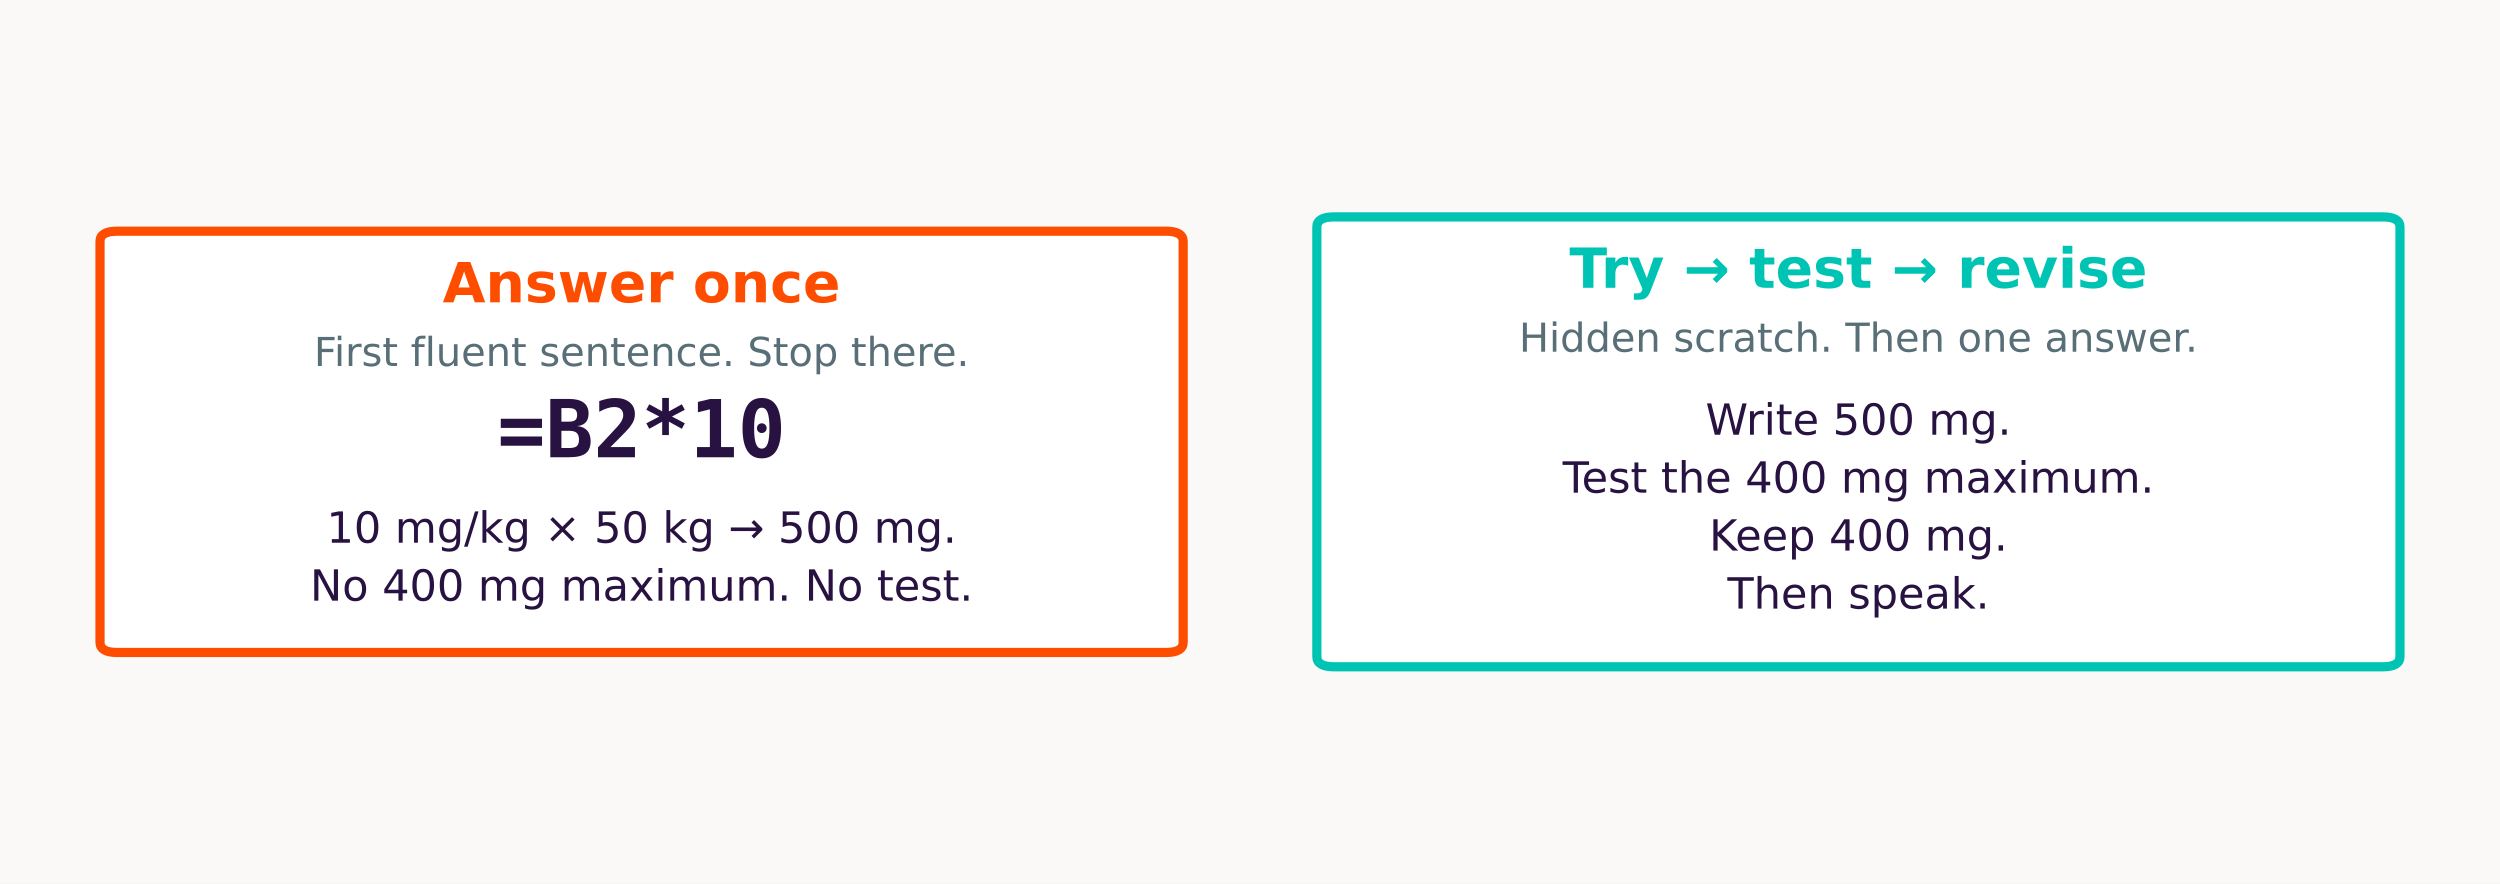
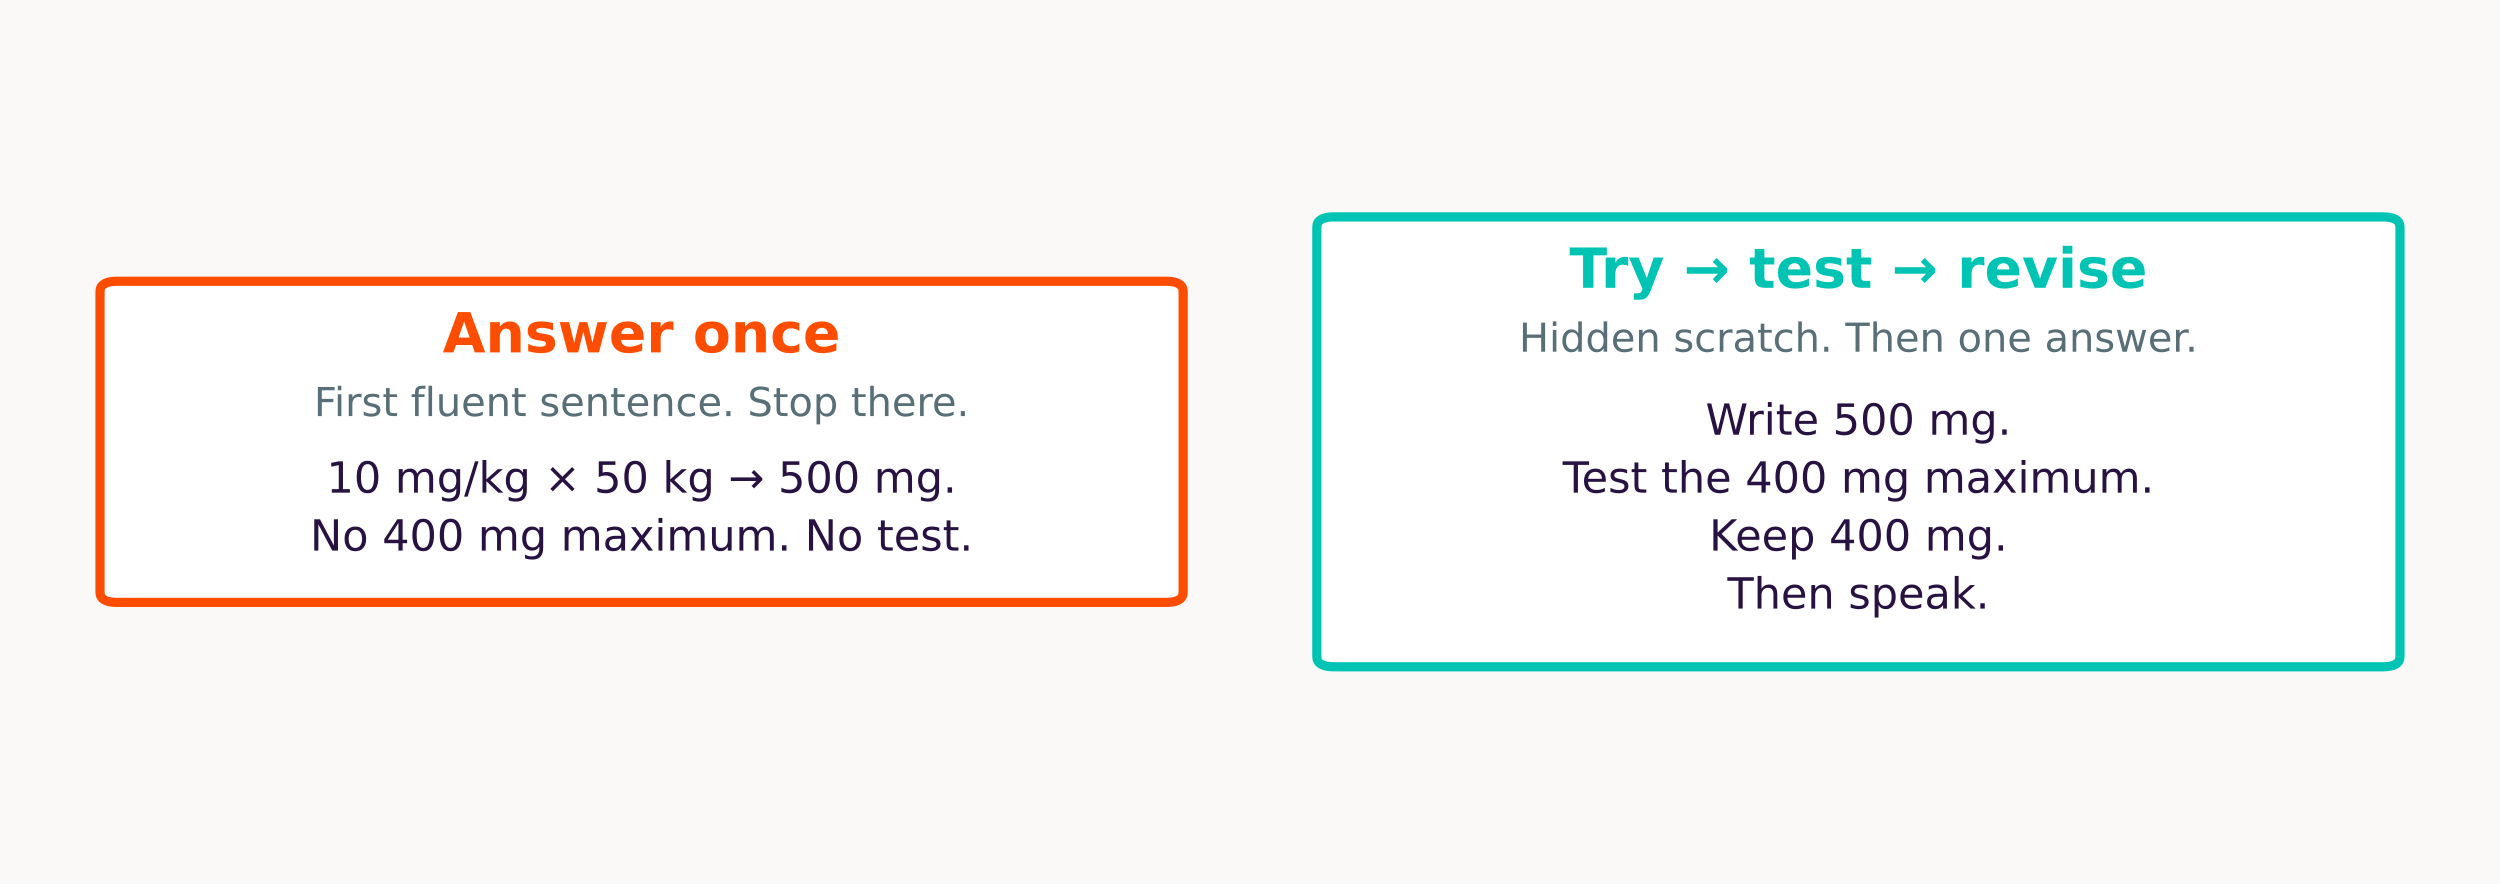
<svg xmlns="http://www.w3.org/2000/svg" xmlns:xlink="http://www.w3.org/1999/xlink" width="813.96pt" height="287.712pt" viewBox="0 0 813.96 287.712" version="1.1">
  <defs>
    <style type="text/css">*{stroke-linejoin: round; stroke-linecap: butt}</style>
  </defs>
  <g id="figure_1">
    <g id="patch_1">
      <path d="M 0 287.712 L 813.96 287.712 L 813.96 0 L 0 0 z " style="fill: #faf9f7" />
    </g>
    <g id="axes_1">
      <g id="patch_2">
-         <path d="M 38.142 212.435 L 379.638 212.435 Q 385.218 212.435 385.218 209.109 L 385.218 78.603 Q 385.218 75.277 379.638 75.277 L 38.142 75.277 Q 32.562 75.277 32.562 78.603 L 32.562 209.109 Q 32.562 212.435 38.142 212.435 z " clip-path="url(#pf0075806bb)" style="fill: #ffffff; stroke: #ff4d00; stroke-width: 3; stroke-linejoin: miter" />
+         <path d="M 38.142 196.136 L 379.638 196.136 Q 385.218 196.136 385.218 192.81 L 385.218 94.902 Q 385.218 91.576 379.638 91.576 L 38.142 91.576 Q 32.562 91.576 32.562 94.902 L 32.562 192.81 Q 32.562 196.136 38.142 196.136 z " clip-path="url(#pf0075806bb)" style="fill: #ffffff; stroke: #ff4d00; stroke-width: 3; stroke-linejoin: miter" />
      </g>
      <g id="patch_3">
        <path d="M 434.322 217.092 L 775.818 217.092 Q 781.398 217.092 781.398 213.766 L 781.398 73.946 Q 781.398 70.62 775.818 70.62 L 434.322 70.62 Q 428.742 70.62 428.742 73.946 L 428.742 213.766 Q 428.742 217.092 434.322 217.092 z " clip-path="url(#pf0075806bb)" style="fill: #ffffff; stroke: #00c4b3; stroke-width: 3; stroke-linejoin: miter" />
      </g>
      <g id="text_1">
-         <g style="fill: #ff4d00" transform="translate(144.1406 98.42791) scale(0.18 -0.18)">
+         <g style="fill: #ff4d00" transform="translate(144.1406 114.7273) scale(0.18 -0.18)">
          <defs>
            <path id="DejaVuSans-Bold-41" d="M 3419 850 L 1538 850 L 1241 0 L 31 0 L 1759 4666 L 3194 4666 L 4922 0 L 3713 0 L 3419 850 z M 1838 1716 L 3116 1716 L 2478 3572 L 1838 1716 z " transform="scale(0.015625)" />
            <path id="DejaVuSans-Bold-6e" d="M 4056 2131 L 4056 0 L 2931 0 L 2931 347 L 2931 1631 Q 2931 2084 2911 2256 Q 2891 2428 2841 2509 Q 2775 2619 2662 2680 Q 2550 2741 2406 2741 Q 2056 2741 1856 2470 Q 1656 2200 1656 1722 L 1656 0 L 538 0 L 538 3500 L 1656 3500 L 1656 2988 Q 1909 3294 2193 3439 Q 2478 3584 2822 3584 Q 3428 3584 3742 3212 Q 4056 2841 4056 2131 z " transform="scale(0.015625)" />
            <path id="DejaVuSans-Bold-73" d="M 3272 3391 L 3272 2541 Q 2913 2691 2578 2766 Q 2244 2841 1947 2841 Q 1628 2841 1473 2761 Q 1319 2681 1319 2516 Q 1319 2381 1436 2309 Q 1553 2238 1856 2203 L 2053 2175 Q 2913 2066 3209 1816 Q 3506 1566 3506 1031 Q 3506 472 3093 190 Q 2681 -91 1863 -91 Q 1516 -91 1145 -36 Q 775 19 384 128 L 384 978 Q 719 816 1070 734 Q 1422 653 1784 653 Q 2113 653 2278 743 Q 2444 834 2444 1013 Q 2444 1163 2330 1236 Q 2216 1309 1875 1350 L 1678 1375 Q 931 1469 631 1722 Q 331 1975 331 2491 Q 331 3047 712 3315 Q 1094 3584 1881 3584 Q 2191 3584 2531 3537 Q 2872 3491 3272 3391 z " transform="scale(0.015625)" />
            <path id="DejaVuSans-Bold-77" d="M 225 3500 L 1313 3500 L 1900 1088 L 2491 3500 L 3425 3500 L 4013 1113 L 4603 3500 L 5691 3500 L 4769 0 L 3547 0 L 2956 2406 L 2369 0 L 1147 0 L 225 3500 z " transform="scale(0.015625)" />
            <path id="DejaVuSans-Bold-65" d="M 4031 1759 L 4031 1441 L 1416 1441 Q 1456 1047 1700 850 Q 1944 653 2381 653 Q 2734 653 3104 758 Q 3475 863 3866 1075 L 3866 213 Q 3469 63 3072 -14 Q 2675 -91 2278 -91 Q 1328 -91 801 392 Q 275 875 275 1747 Q 275 2603 792 3093 Q 1309 3584 2216 3584 Q 3041 3584 3536 3087 Q 4031 2591 4031 1759 z M 2881 2131 Q 2881 2450 2695 2645 Q 2509 2841 2209 2841 Q 1884 2841 1681 2658 Q 1478 2475 1428 2131 L 2881 2131 z " transform="scale(0.015625)" />
            <path id="DejaVuSans-Bold-72" d="M 3138 2547 Q 2991 2616 2845 2648 Q 2700 2681 2553 2681 Q 2122 2681 1889 2404 Q 1656 2128 1656 1613 L 1656 0 L 538 0 L 538 3500 L 1656 3500 L 1656 2925 Q 1872 3269 2151 3426 Q 2431 3584 2822 3584 Q 2878 3584 2943 3579 Q 3009 3575 3134 3559 L 3138 2547 z " transform="scale(0.015625)" />
            <path id="DejaVuSans-Bold-20" transform="scale(0.015625)" />
            <path id="DejaVuSans-Bold-6f" d="M 2203 2784 Q 1831 2784 1636 2517 Q 1441 2250 1441 1747 Q 1441 1244 1636 976 Q 1831 709 2203 709 Q 2569 709 2762 976 Q 2956 1244 2956 1747 Q 2956 2250 2762 2517 Q 2569 2784 2203 2784 z M 2203 3584 Q 3106 3584 3614 3096 Q 4122 2609 4122 1747 Q 4122 884 3614 396 Q 3106 -91 2203 -91 Q 1297 -91 786 396 Q 275 884 275 1747 Q 275 2609 786 3096 Q 1297 3584 2203 3584 z " transform="scale(0.015625)" />
            <path id="DejaVuSans-Bold-63" d="M 3366 3391 L 3366 2478 Q 3138 2634 2908 2709 Q 2678 2784 2431 2784 Q 1963 2784 1702 2511 Q 1441 2238 1441 1747 Q 1441 1256 1702 982 Q 1963 709 2431 709 Q 2694 709 2930 787 Q 3166 866 3366 1019 L 3366 103 Q 3103 6 2833 -42 Q 2563 -91 2291 -91 Q 1344 -91 809 395 Q 275 881 275 1747 Q 275 2613 809 3098 Q 1344 3584 2291 3584 Q 2566 3584 2833 3536 Q 3100 3488 3366 3391 z " transform="scale(0.015625)" />
          </defs>
          <use xlink:href="#DejaVuSans-Bold-41" />
          <use xlink:href="#DejaVuSans-Bold-6e" x="77.393" />
          <use xlink:href="#DejaVuSans-Bold-73" x="148.584" />
          <use xlink:href="#DejaVuSans-Bold-77" x="208.105" />
          <use xlink:href="#DejaVuSans-Bold-65" x="300.488" />
          <use xlink:href="#DejaVuSans-Bold-72" x="368.311" />
          <use xlink:href="#DejaVuSans-Bold-20" x="417.627" />
          <use xlink:href="#DejaVuSans-Bold-6f" x="452.441" />
          <use xlink:href="#DejaVuSans-Bold-6e" x="521.143" />
          <use xlink:href="#DejaVuSans-Bold-63" x="592.334" />
          <use xlink:href="#DejaVuSans-Bold-65" x="651.611" />
        </g>
      </g>
      <g id="text_2">
-         <g style="fill: #586f78" transform="translate(102.2189 119.1688) scale(0.13 -0.13)">
+         <g style="fill: #586f78" transform="translate(102.2189 135.4681) scale(0.13 -0.13)">
          <defs>
            <path id="DejaVuSans-46" d="M 628 4666 L 3309 4666 L 3309 4134 L 1259 4134 L 1259 2759 L 3109 2759 L 3109 2228 L 1259 2228 L 1259 0 L 628 0 L 628 4666 z " transform="scale(0.015625)" />
            <path id="DejaVuSans-69" d="M 603 3500 L 1178 3500 L 1178 0 L 603 0 L 603 3500 z M 603 4863 L 1178 4863 L 1178 4134 L 603 4134 L 603 4863 z " transform="scale(0.015625)" />
            <path id="DejaVuSans-72" d="M 2631 2963 Q 2534 3019 2420 3045 Q 2306 3072 2169 3072 Q 1681 3072 1420 2755 Q 1159 2438 1159 1844 L 1159 0 L 581 0 L 581 3500 L 1159 3500 L 1159 2956 Q 1341 3275 1631 3429 Q 1922 3584 2338 3584 Q 2397 3584 2469 3576 Q 2541 3569 2628 3553 L 2631 2963 z " transform="scale(0.015625)" />
            <path id="DejaVuSans-73" d="M 2834 3397 L 2834 2853 Q 2591 2978 2328 3040 Q 2066 3103 1784 3103 Q 1356 3103 1142 2972 Q 928 2841 928 2578 Q 928 2378 1081 2264 Q 1234 2150 1697 2047 L 1894 2003 Q 2506 1872 2764 1633 Q 3022 1394 3022 966 Q 3022 478 2636 193 Q 2250 -91 1575 -91 Q 1294 -91 989 -36 Q 684 19 347 128 L 347 722 Q 666 556 975 473 Q 1284 391 1588 391 Q 1994 391 2212 530 Q 2431 669 2431 922 Q 2431 1156 2273 1281 Q 2116 1406 1581 1522 L 1381 1569 Q 847 1681 609 1914 Q 372 2147 372 2553 Q 372 3047 722 3315 Q 1072 3584 1716 3584 Q 2034 3584 2315 3537 Q 2597 3491 2834 3397 z " transform="scale(0.015625)" />
            <path id="DejaVuSans-74" d="M 1172 4494 L 1172 3500 L 2356 3500 L 2356 3053 L 1172 3053 L 1172 1153 Q 1172 725 1289 603 Q 1406 481 1766 481 L 2356 481 L 2356 0 L 1766 0 Q 1100 0 847 248 Q 594 497 594 1153 L 594 3053 L 172 3053 L 172 3500 L 594 3500 L 594 4494 L 1172 4494 z " transform="scale(0.015625)" />
            <path id="DejaVuSans-20" transform="scale(0.015625)" />
            <path id="DejaVuSans-66" d="M 2375 4863 L 2375 4384 L 1825 4384 Q 1516 4384 1395 4259 Q 1275 4134 1275 3809 L 1275 3500 L 2222 3500 L 2222 3053 L 1275 3053 L 1275 0 L 697 0 L 697 3053 L 147 3053 L 147 3500 L 697 3500 L 697 3744 Q 697 4328 969 4595 Q 1241 4863 1831 4863 L 2375 4863 z " transform="scale(0.015625)" />
            <path id="DejaVuSans-6c" d="M 603 4863 L 1178 4863 L 1178 0 L 603 0 L 603 4863 z " transform="scale(0.015625)" />
            <path id="DejaVuSans-75" d="M 544 1381 L 544 3500 L 1119 3500 L 1119 1403 Q 1119 906 1312 657 Q 1506 409 1894 409 Q 2359 409 2629 706 Q 2900 1003 2900 1516 L 2900 3500 L 3475 3500 L 3475 0 L 2900 0 L 2900 538 Q 2691 219 2414 64 Q 2138 -91 1772 -91 Q 1169 -91 856 284 Q 544 659 544 1381 z M 1991 3584 L 1991 3584 z " transform="scale(0.015625)" />
            <path id="DejaVuSans-65" d="M 3597 1894 L 3597 1613 L 953 1613 Q 991 1019 1311 708 Q 1631 397 2203 397 Q 2534 397 2845 478 Q 3156 559 3463 722 L 3463 178 Q 3153 47 2828 -22 Q 2503 -91 2169 -91 Q 1331 -91 842 396 Q 353 884 353 1716 Q 353 2575 817 3079 Q 1281 3584 2069 3584 Q 2775 3584 3186 3129 Q 3597 2675 3597 1894 z M 3022 2063 Q 3016 2534 2758 2815 Q 2500 3097 2075 3097 Q 1594 3097 1305 2825 Q 1016 2553 972 2059 L 3022 2063 z " transform="scale(0.015625)" />
            <path id="DejaVuSans-6e" d="M 3513 2113 L 3513 0 L 2938 0 L 2938 2094 Q 2938 2591 2744 2837 Q 2550 3084 2163 3084 Q 1697 3084 1428 2787 Q 1159 2491 1159 1978 L 1159 0 L 581 0 L 581 3500 L 1159 3500 L 1159 2956 Q 1366 3272 1645 3428 Q 1925 3584 2291 3584 Q 2894 3584 3203 3211 Q 3513 2838 3513 2113 z " transform="scale(0.015625)" />
            <path id="DejaVuSans-63" d="M 3122 3366 L 3122 2828 Q 2878 2963 2633 3030 Q 2388 3097 2138 3097 Q 1578 3097 1268 2742 Q 959 2388 959 1747 Q 959 1106 1268 751 Q 1578 397 2138 397 Q 2388 397 2633 464 Q 2878 531 3122 666 L 3122 134 Q 2881 22 2623 -34 Q 2366 -91 2075 -91 Q 1284 -91 818 406 Q 353 903 353 1747 Q 353 2603 823 3093 Q 1294 3584 2113 3584 Q 2378 3584 2631 3529 Q 2884 3475 3122 3366 z " transform="scale(0.015625)" />
            <path id="DejaVuSans-2e" d="M 684 794 L 1344 794 L 1344 0 L 684 0 L 684 794 z " transform="scale(0.015625)" />
            <path id="DejaVuSans-53" d="M 3425 4513 L 3425 3897 Q 3066 4069 2747 4153 Q 2428 4238 2131 4238 Q 1616 4238 1336 4038 Q 1056 3838 1056 3469 Q 1056 3159 1242 3001 Q 1428 2844 1947 2747 L 2328 2669 Q 3034 2534 3370 2195 Q 3706 1856 3706 1288 Q 3706 609 3251 259 Q 2797 -91 1919 -91 Q 1588 -91 1214 -16 Q 841 59 441 206 L 441 856 Q 825 641 1194 531 Q 1563 422 1919 422 Q 2459 422 2753 634 Q 3047 847 3047 1241 Q 3047 1584 2836 1778 Q 2625 1972 2144 2069 L 1759 2144 Q 1053 2284 737 2584 Q 422 2884 422 3419 Q 422 4038 858 4394 Q 1294 4750 2059 4750 Q 2388 4750 2728 4690 Q 3069 4631 3425 4513 z " transform="scale(0.015625)" />
            <path id="DejaVuSans-6f" d="M 1959 3097 Q 1497 3097 1228 2736 Q 959 2375 959 1747 Q 959 1119 1226 758 Q 1494 397 1959 397 Q 2419 397 2687 759 Q 2956 1122 2956 1747 Q 2956 2369 2687 2733 Q 2419 3097 1959 3097 z M 1959 3584 Q 2709 3584 3137 3096 Q 3566 2609 3566 1747 Q 3566 888 3137 398 Q 2709 -91 1959 -91 Q 1206 -91 779 398 Q 353 888 353 1747 Q 353 2609 779 3096 Q 1206 3584 1959 3584 z " transform="scale(0.015625)" />
            <path id="DejaVuSans-70" d="M 1159 525 L 1159 -1331 L 581 -1331 L 581 3500 L 1159 3500 L 1159 2969 Q 1341 3281 1617 3432 Q 1894 3584 2278 3584 Q 2916 3584 3314 3078 Q 3713 2572 3713 1747 Q 3713 922 3314 415 Q 2916 -91 2278 -91 Q 1894 -91 1617 61 Q 1341 213 1159 525 z M 3116 1747 Q 3116 2381 2855 2742 Q 2594 3103 2138 3103 Q 1681 3103 1420 2742 Q 1159 2381 1159 1747 Q 1159 1113 1420 752 Q 1681 391 2138 391 Q 2594 391 2855 752 Q 3116 1113 3116 1747 z " transform="scale(0.015625)" />
            <path id="DejaVuSans-68" d="M 3513 2113 L 3513 0 L 2938 0 L 2938 2094 Q 2938 2591 2744 2837 Q 2550 3084 2163 3084 Q 1697 3084 1428 2787 Q 1159 2491 1159 1978 L 1159 0 L 581 0 L 581 4863 L 1159 4863 L 1159 2956 Q 1366 3272 1645 3428 Q 1925 3584 2291 3584 Q 2894 3584 3203 3211 Q 3513 2838 3513 2113 z " transform="scale(0.015625)" />
          </defs>
          <use xlink:href="#DejaVuSans-46" />
          <use xlink:href="#DejaVuSans-69" x="50.27" />
          <use xlink:href="#DejaVuSans-72" x="78.053" />
          <use xlink:href="#DejaVuSans-73" x="119.166" />
          <use xlink:href="#DejaVuSans-74" x="171.266" />
          <use xlink:href="#DejaVuSans-20" x="210.475" />
          <use xlink:href="#DejaVuSans-66" x="242.262" />
          <use xlink:href="#DejaVuSans-6c" x="277.467" />
          <use xlink:href="#DejaVuSans-75" x="305.25" />
          <use xlink:href="#DejaVuSans-65" x="368.629" />
          <use xlink:href="#DejaVuSans-6e" x="430.152" />
          <use xlink:href="#DejaVuSans-74" x="493.531" />
          <use xlink:href="#DejaVuSans-20" x="532.74" />
          <use xlink:href="#DejaVuSans-73" x="564.527" />
          <use xlink:href="#DejaVuSans-65" x="616.627" />
          <use xlink:href="#DejaVuSans-6e" x="678.15" />
          <use xlink:href="#DejaVuSans-74" x="741.529" />
          <use xlink:href="#DejaVuSans-65" x="780.738" />
          <use xlink:href="#DejaVuSans-6e" x="842.262" />
          <use xlink:href="#DejaVuSans-63" x="905.641" />
          <use xlink:href="#DejaVuSans-65" x="960.621" />
          <use xlink:href="#DejaVuSans-2e" x="1022.145" />
          <use xlink:href="#DejaVuSans-20" x="1053.932" />
          <use xlink:href="#DejaVuSans-53" x="1085.719" />
          <use xlink:href="#DejaVuSans-74" x="1149.195" />
          <use xlink:href="#DejaVuSans-6f" x="1188.404" />
          <use xlink:href="#DejaVuSans-70" x="1249.586" />
          <use xlink:href="#DejaVuSans-20" x="1313.062" />
          <use xlink:href="#DejaVuSans-74" x="1344.85" />
          <use xlink:href="#DejaVuSans-68" x="1384.059" />
          <use xlink:href="#DejaVuSans-65" x="1447.438" />
          <use xlink:href="#DejaVuSans-72" x="1508.961" />
          <use xlink:href="#DejaVuSans-65" x="1547.824" />
          <use xlink:href="#DejaVuSans-2e" x="1609.348" />
        </g>
      </g>
      <g id="text_3">
-         <g style="fill: #281241" transform="translate(161.9316 148.8682) scale(0.26 -0.26)">
-           <defs>
-             <path id="DejaVuSansMono-Bold-3d" d="M 275 1663 L 3578 1663 L 3578 922 L 275 922 L 275 1663 z M 275 3084 L 3578 3084 L 3578 2350 L 275 2350 L 275 3084 z " transform="scale(0.015625)" />
-             <path id="DejaVuSansMono-Bold-42" d="M 1281 2119 L 1281 738 L 1894 738 Q 2334 738 2511 888 Q 2688 1038 2688 1409 Q 2688 1788 2503 1953 Q 2319 2119 1894 2119 L 1281 2119 z M 1281 3938 L 1281 2853 L 1894 2853 Q 2244 2853 2392 2978 Q 2541 3103 2541 3391 Q 2541 3678 2389 3808 Q 2238 3938 1894 3938 L 1281 3938 z M 391 4672 L 1894 4672 Q 2672 4672 3064 4376 Q 3456 4081 3456 3494 Q 3456 3044 3225 2791 Q 2994 2538 2547 2497 Q 3081 2444 3351 2137 Q 3622 1831 3622 1281 Q 3622 606 3215 303 Q 2809 0 1894 0 L 391 0 L 391 4672 z " transform="scale(0.015625)" />
-             <path id="DejaVuSansMono-Bold-32" d="M 1356 813 L 3322 813 L 3322 0 L 359 0 L 359 788 L 859 1319 Q 1750 2266 1941 2484 Q 2175 2753 2278 2961 Q 2381 3169 2381 3372 Q 2381 3684 2192 3854 Q 2003 4025 1656 4025 Q 1409 4025 1101 3926 Q 794 3828 459 3641 L 459 4500 Q 794 4622 1114 4686 Q 1434 4750 1728 4750 Q 2469 4750 2892 4404 Q 3316 4059 3316 3463 Q 3316 3188 3223 2947 Q 3131 2706 2906 2413 Q 2741 2200 1997 1456 Q 1594 1053 1356 813 z " transform="scale(0.015625)" />
-             <path id="DejaVuSansMono-Bold-2a" d="M 3463 3803 L 2431 3263 L 3463 2719 L 3225 2278 L 2188 2853 L 2188 1778 L 1650 1778 L 1650 2853 L 616 2278 L 378 2719 L 1416 3263 L 378 3803 L 616 4244 L 1650 3675 L 1650 4750 L 2188 4750 L 2188 3675 L 3225 4244 L 3463 3803 z " transform="scale(0.015625)" />
-             <path id="DejaVuSansMono-Bold-31" d="M 588 813 L 1619 813 L 1619 3841 L 659 3603 L 659 4434 L 1625 4666 L 2516 4666 L 2516 813 L 3547 813 L 3547 0 L 588 0 L 588 813 z " transform="scale(0.015625)" />
-             <path id="DejaVuSansMono-Bold-30" d="M 1538 2328 Q 1538 2494 1650 2606 Q 1763 2719 1925 2719 Q 2091 2719 2203 2606 Q 2316 2494 2316 2328 Q 2316 2166 2203 2053 Q 2091 1941 1925 1941 Q 1763 1941 1650 2052 Q 1538 2163 1538 2328 z M 1925 3969 Q 1606 3969 1459 3578 Q 1313 3188 1313 2328 Q 1313 1472 1459 1081 Q 1606 691 1925 691 Q 2247 691 2394 1081 Q 2541 1472 2541 2328 Q 2541 3188 2394 3578 Q 2247 3969 1925 3969 z M 384 2328 Q 384 3541 768 4145 Q 1153 4750 1925 4750 Q 2700 4750 3084 4147 Q 3469 3544 3469 2328 Q 3469 1116 3084 512 Q 2700 -91 1925 -91 Q 1153 -91 768 514 Q 384 1119 384 2328 z " transform="scale(0.015625)" />
-           </defs>
-           <use xlink:href="#DejaVuSansMono-Bold-3d" />
-           <use xlink:href="#DejaVuSansMono-Bold-42" x="60.205" />
-           <use xlink:href="#DejaVuSansMono-Bold-32" x="120.41" />
-           <use xlink:href="#DejaVuSansMono-Bold-2a" x="180.615" />
-           <use xlink:href="#DejaVuSansMono-Bold-31" x="240.82" />
-           <use xlink:href="#DejaVuSansMono-Bold-30" x="301.025" />
-         </g>
-       </g>
-       <g id="text_4">
-         <g style="fill: #281241" transform="translate(106.3072 176.7049) scale(0.14 -0.14)">
+         <g style="fill: #281241" transform="translate(106.3072 160.4055) scale(0.14 -0.14)">
          <defs>
            <path id="DejaVuSans-31" d="M 794 531 L 1825 531 L 1825 4091 L 703 3866 L 703 4441 L 1819 4666 L 2450 4666 L 2450 531 L 3481 531 L 3481 0 L 794 0 L 794 531 z " transform="scale(0.015625)" />
            <path id="DejaVuSans-30" d="M 2034 4250 Q 1547 4250 1301 3770 Q 1056 3291 1056 2328 Q 1056 1369 1301 889 Q 1547 409 2034 409 Q 2525 409 2770 889 Q 3016 1369 3016 2328 Q 3016 3291 2770 3770 Q 2525 4250 2034 4250 z M 2034 4750 Q 2819 4750 3233 4129 Q 3647 3509 3647 2328 Q 3647 1150 3233 529 Q 2819 -91 2034 -91 Q 1250 -91 836 529 Q 422 1150 422 2328 Q 422 3509 836 4129 Q 1250 4750 2034 4750 z " transform="scale(0.015625)" />
            <path id="DejaVuSans-6d" d="M 3328 2828 Q 3544 3216 3844 3400 Q 4144 3584 4550 3584 Q 5097 3584 5394 3201 Q 5691 2819 5691 2113 L 5691 0 L 5113 0 L 5113 2094 Q 5113 2597 4934 2840 Q 4756 3084 4391 3084 Q 3944 3084 3684 2787 Q 3425 2491 3425 1978 L 3425 0 L 2847 0 L 2847 2094 Q 2847 2600 2669 2842 Q 2491 3084 2119 3084 Q 1678 3084 1418 2786 Q 1159 2488 1159 1978 L 1159 0 L 581 0 L 581 3500 L 1159 3500 L 1159 2956 Q 1356 3278 1631 3431 Q 1906 3584 2284 3584 Q 2666 3584 2933 3390 Q 3200 3197 3328 2828 z " transform="scale(0.015625)" />
            <path id="DejaVuSans-67" d="M 2906 1791 Q 2906 2416 2648 2759 Q 2391 3103 1925 3103 Q 1463 3103 1205 2759 Q 947 2416 947 1791 Q 947 1169 1205 825 Q 1463 481 1925 481 Q 2391 481 2648 825 Q 2906 1169 2906 1791 z M 3481 434 Q 3481 -459 3084 -895 Q 2688 -1331 1869 -1331 Q 1566 -1331 1297 -1286 Q 1028 -1241 775 -1147 L 775 -588 Q 1028 -725 1275 -790 Q 1522 -856 1778 -856 Q 2344 -856 2625 -561 Q 2906 -266 2906 331 L 2906 616 Q 2728 306 2450 153 Q 2172 0 1784 0 Q 1141 0 747 490 Q 353 981 353 1791 Q 353 2603 747 3093 Q 1141 3584 1784 3584 Q 2172 3584 2450 3431 Q 2728 3278 2906 2969 L 2906 3500 L 3481 3500 L 3481 434 z " transform="scale(0.015625)" />
            <path id="DejaVuSans-2f" d="M 1625 4666 L 2156 4666 L 531 -594 L 0 -594 L 1625 4666 z " transform="scale(0.015625)" />
            <path id="DejaVuSans-6b" d="M 581 4863 L 1159 4863 L 1159 1991 L 2875 3500 L 3609 3500 L 1753 1863 L 3688 0 L 2938 0 L 1159 1709 L 1159 0 L 581 0 L 581 4863 z " transform="scale(0.015625)" />
            <path id="DejaVuSans-d7" d="M 4488 3438 L 3059 2003 L 4488 575 L 4116 197 L 2681 1631 L 1247 197 L 878 575 L 2303 2003 L 878 3438 L 1247 3816 L 2681 2381 L 4116 3816 L 4488 3438 z " transform="scale(0.015625)" />
            <path id="DejaVuSans-35" d="M 691 4666 L 3169 4666 L 3169 4134 L 1269 4134 L 1269 2991 Q 1406 3038 1543 3061 Q 1681 3084 1819 3084 Q 2600 3084 3056 2656 Q 3513 2228 3513 1497 Q 3513 744 3044 326 Q 2575 -91 1722 -91 Q 1428 -91 1123 -41 Q 819 9 494 109 L 494 744 Q 775 591 1075 516 Q 1375 441 1709 441 Q 2250 441 2565 725 Q 2881 1009 2881 1497 Q 2881 1984 2565 2268 Q 2250 2553 1709 2553 Q 1456 2553 1204 2497 Q 953 2441 691 2322 L 691 4666 z " transform="scale(0.015625)" />
            <path id="DejaVuSans-2192" d="M 5050 2147 L 5050 1866 L 3822 638 L 3447 1013 L 4175 1741 L 366 1741 L 366 2272 L 4175 2272 L 3447 3000 L 3822 3375 L 5050 2147 z " transform="scale(0.015625)" />
          </defs>
          <use xlink:href="#DejaVuSans-31" />
          <use xlink:href="#DejaVuSans-30" x="63.623" />
          <use xlink:href="#DejaVuSans-20" x="127.246" />
          <use xlink:href="#DejaVuSans-6d" x="159.033" />
          <use xlink:href="#DejaVuSans-67" x="256.445" />
          <use xlink:href="#DejaVuSans-2f" x="319.922" />
          <use xlink:href="#DejaVuSans-6b" x="353.613" />
          <use xlink:href="#DejaVuSans-67" x="411.523" />
          <use xlink:href="#DejaVuSans-20" x="475" />
          <use xlink:href="#DejaVuSans-d7" x="506.787" />
          <use xlink:href="#DejaVuSans-20" x="590.576" />
          <use xlink:href="#DejaVuSans-35" x="622.363" />
          <use xlink:href="#DejaVuSans-30" x="685.986" />
          <use xlink:href="#DejaVuSans-20" x="749.609" />
          <use xlink:href="#DejaVuSans-6b" x="781.396" />
          <use xlink:href="#DejaVuSans-67" x="839.307" />
          <use xlink:href="#DejaVuSans-20" x="902.783" />
          <use xlink:href="#DejaVuSans-2192" x="934.57" />
          <use xlink:href="#DejaVuSans-20" x="1018.359" />
          <use xlink:href="#DejaVuSans-35" x="1050.146" />
          <use xlink:href="#DejaVuSans-30" x="1113.77" />
          <use xlink:href="#DejaVuSans-30" x="1177.393" />
          <use xlink:href="#DejaVuSans-20" x="1241.016" />
          <use xlink:href="#DejaVuSans-6d" x="1272.803" />
          <use xlink:href="#DejaVuSans-67" x="1370.215" />
          <use xlink:href="#DejaVuSans-2e" x="1433.691" />
        </g>
-         <g style="fill: #281241" transform="translate(100.9423 195.5732) scale(0.14 -0.14)">
+         <g style="fill: #281241" transform="translate(100.9423 179.2738) scale(0.14 -0.14)">
          <defs>
            <path id="DejaVuSans-4e" d="M 628 4666 L 1478 4666 L 3547 763 L 3547 4666 L 4159 4666 L 4159 0 L 3309 0 L 1241 3903 L 1241 0 L 628 0 L 628 4666 z " transform="scale(0.015625)" />
            <path id="DejaVuSans-34" d="M 2419 4116 L 825 1625 L 2419 1625 L 2419 4116 z M 2253 4666 L 3047 4666 L 3047 1625 L 3713 1625 L 3713 1100 L 3047 1100 L 3047 0 L 2419 0 L 2419 1100 L 313 1100 L 313 1709 L 2253 4666 z " transform="scale(0.015625)" />
            <path id="DejaVuSans-61" d="M 2194 1759 Q 1497 1759 1228 1600 Q 959 1441 959 1056 Q 959 750 1161 570 Q 1363 391 1709 391 Q 2188 391 2477 730 Q 2766 1069 2766 1631 L 2766 1759 L 2194 1759 z M 3341 1997 L 3341 0 L 2766 0 L 2766 531 Q 2569 213 2275 61 Q 1981 -91 1556 -91 Q 1019 -91 701 211 Q 384 513 384 1019 Q 384 1609 779 1909 Q 1175 2209 1959 2209 L 2766 2209 L 2766 2266 Q 2766 2663 2505 2880 Q 2244 3097 1772 3097 Q 1472 3097 1187 3025 Q 903 2953 641 2809 L 641 3341 Q 956 3463 1253 3523 Q 1550 3584 1831 3584 Q 2591 3584 2966 3190 Q 3341 2797 3341 1997 z " transform="scale(0.015625)" />
            <path id="DejaVuSans-78" d="M 3513 3500 L 2247 1797 L 3578 0 L 2900 0 L 1881 1375 L 863 0 L 184 0 L 1544 1831 L 300 3500 L 978 3500 L 1906 2253 L 2834 3500 L 3513 3500 z " transform="scale(0.015625)" />
          </defs>
          <use xlink:href="#DejaVuSans-4e" />
          <use xlink:href="#DejaVuSans-6f" x="74.805" />
          <use xlink:href="#DejaVuSans-20" x="135.986" />
          <use xlink:href="#DejaVuSans-34" x="167.773" />
          <use xlink:href="#DejaVuSans-30" x="231.396" />
          <use xlink:href="#DejaVuSans-30" x="295.02" />
          <use xlink:href="#DejaVuSans-20" x="358.643" />
          <use xlink:href="#DejaVuSans-6d" x="390.43" />
          <use xlink:href="#DejaVuSans-67" x="487.842" />
          <use xlink:href="#DejaVuSans-20" x="551.318" />
          <use xlink:href="#DejaVuSans-6d" x="583.105" />
          <use xlink:href="#DejaVuSans-61" x="680.518" />
          <use xlink:href="#DejaVuSans-78" x="741.797" />
          <use xlink:href="#DejaVuSans-69" x="800.977" />
          <use xlink:href="#DejaVuSans-6d" x="828.76" />
          <use xlink:href="#DejaVuSans-75" x="926.172" />
          <use xlink:href="#DejaVuSans-6d" x="989.551" />
          <use xlink:href="#DejaVuSans-2e" x="1086.963" />
          <use xlink:href="#DejaVuSans-20" x="1118.75" />
          <use xlink:href="#DejaVuSans-4e" x="1150.537" />
          <use xlink:href="#DejaVuSans-6f" x="1225.342" />
          <use xlink:href="#DejaVuSans-20" x="1286.523" />
          <use xlink:href="#DejaVuSans-74" x="1318.311" />
          <use xlink:href="#DejaVuSans-65" x="1357.52" />
          <use xlink:href="#DejaVuSans-73" x="1419.043" />
          <use xlink:href="#DejaVuSans-74" x="1471.143" />
          <use xlink:href="#DejaVuSans-2e" x="1510.352" />
        </g>
      </g>
-       <g id="text_5">
+       <g id="text_4">
        <g style="fill: #00c4b3" transform="translate(510.9792 93.70064) scale(0.18 -0.18)">
          <defs>
            <path id="DejaVuSans-Bold-54" d="M 31 4666 L 4331 4666 L 4331 3756 L 2784 3756 L 2784 0 L 1581 0 L 1581 3756 L 31 3756 L 31 4666 z " transform="scale(0.015625)" />
            <path id="DejaVuSans-Bold-79" d="M 78 3500 L 1197 3500 L 2138 1125 L 2938 3500 L 4056 3500 L 2584 -331 Q 2363 -916 2067 -1148 Q 1772 -1381 1288 -1381 L 641 -1381 L 641 -647 L 991 -647 Q 1275 -647 1404 -556 Q 1534 -466 1606 -231 L 1638 -134 L 78 3500 z " transform="scale(0.015625)" />
            <path id="DejaVuSans-Bold-2192" d="M 5050 2225 L 5050 1788 L 3822 559 L 3369 1013 L 3988 1631 L 366 1631 L 366 2381 L 3988 2381 L 3369 3000 L 3822 3453 L 5050 2225 z " transform="scale(0.015625)" />
            <path id="DejaVuSans-Bold-74" d="M 1759 4494 L 1759 3500 L 2913 3500 L 2913 2700 L 1759 2700 L 1759 1216 Q 1759 972 1856 886 Q 1953 800 2241 800 L 2816 800 L 2816 0 L 1856 0 Q 1194 0 917 276 Q 641 553 641 1216 L 641 2700 L 84 2700 L 84 3500 L 641 3500 L 641 4494 L 1759 4494 z " transform="scale(0.015625)" />
            <path id="DejaVuSans-Bold-76" d="M 97 3500 L 1216 3500 L 2088 1081 L 2956 3500 L 4078 3500 L 2700 0 L 1472 0 L 97 3500 z " transform="scale(0.015625)" />
            <path id="DejaVuSans-Bold-69" d="M 538 3500 L 1656 3500 L 1656 0 L 538 0 L 538 3500 z M 538 4863 L 1656 4863 L 1656 3950 L 538 3950 L 538 4863 z " transform="scale(0.015625)" />
          </defs>
          <use xlink:href="#DejaVuSans-Bold-54" />
          <use xlink:href="#DejaVuSans-Bold-72" x="57.213" />
          <use xlink:href="#DejaVuSans-Bold-79" x="106.529" />
          <use xlink:href="#DejaVuSans-Bold-20" x="171.715" />
          <use xlink:href="#DejaVuSans-Bold-2192" x="206.529" />
          <use xlink:href="#DejaVuSans-Bold-20" x="290.318" />
          <use xlink:href="#DejaVuSans-Bold-74" x="325.133" />
          <use xlink:href="#DejaVuSans-Bold-65" x="372.936" />
          <use xlink:href="#DejaVuSans-Bold-73" x="440.758" />
          <use xlink:href="#DejaVuSans-Bold-74" x="500.279" />
          <use xlink:href="#DejaVuSans-Bold-20" x="548.082" />
          <use xlink:href="#DejaVuSans-Bold-2192" x="582.896" />
          <use xlink:href="#DejaVuSans-Bold-20" x="666.686" />
          <use xlink:href="#DejaVuSans-Bold-72" x="701.5" />
          <use xlink:href="#DejaVuSans-Bold-65" x="750.816" />
          <use xlink:href="#DejaVuSans-Bold-76" x="818.639" />
          <use xlink:href="#DejaVuSans-Bold-69" x="883.824" />
          <use xlink:href="#DejaVuSans-Bold-73" x="918.102" />
          <use xlink:href="#DejaVuSans-Bold-65" x="977.623" />
        </g>
      </g>
-       <g id="text_6">
+       <g id="text_5">
        <g style="fill: #586f78" transform="translate(494.5649 114.5118) scale(0.13 -0.13)">
          <defs>
            <path id="DejaVuSans-48" d="M 628 4666 L 1259 4666 L 1259 2753 L 3553 2753 L 3553 4666 L 4184 4666 L 4184 0 L 3553 0 L 3553 2222 L 1259 2222 L 1259 0 L 628 0 L 628 4666 z " transform="scale(0.015625)" />
            <path id="DejaVuSans-64" d="M 2906 2969 L 2906 4863 L 3481 4863 L 3481 0 L 2906 0 L 2906 525 Q 2725 213 2448 61 Q 2172 -91 1784 -91 Q 1150 -91 751 415 Q 353 922 353 1747 Q 353 2572 751 3078 Q 1150 3584 1784 3584 Q 2172 3584 2448 3432 Q 2725 3281 2906 2969 z M 947 1747 Q 947 1113 1208 752 Q 1469 391 1925 391 Q 2381 391 2643 752 Q 2906 1113 2906 1747 Q 2906 2381 2643 2742 Q 2381 3103 1925 3103 Q 1469 3103 1208 2742 Q 947 2381 947 1747 z " transform="scale(0.015625)" />
            <path id="DejaVuSans-54" d="M -19 4666 L 3928 4666 L 3928 4134 L 2272 4134 L 2272 0 L 1638 0 L 1638 4134 L -19 4134 L -19 4666 z " transform="scale(0.015625)" />
            <path id="DejaVuSans-77" d="M 269 3500 L 844 3500 L 1563 769 L 2278 3500 L 2956 3500 L 3675 769 L 4391 3500 L 4966 3500 L 4050 0 L 3372 0 L 2619 2869 L 1863 0 L 1184 0 L 269 3500 z " transform="scale(0.015625)" />
          </defs>
          <use xlink:href="#DejaVuSans-48" />
          <use xlink:href="#DejaVuSans-69" x="75.195" />
          <use xlink:href="#DejaVuSans-64" x="102.979" />
          <use xlink:href="#DejaVuSans-64" x="166.455" />
          <use xlink:href="#DejaVuSans-65" x="229.932" />
          <use xlink:href="#DejaVuSans-6e" x="291.455" />
          <use xlink:href="#DejaVuSans-20" x="354.834" />
          <use xlink:href="#DejaVuSans-73" x="386.621" />
          <use xlink:href="#DejaVuSans-63" x="438.721" />
          <use xlink:href="#DejaVuSans-72" x="493.701" />
          <use xlink:href="#DejaVuSans-61" x="534.814" />
          <use xlink:href="#DejaVuSans-74" x="596.094" />
          <use xlink:href="#DejaVuSans-63" x="635.303" />
          <use xlink:href="#DejaVuSans-68" x="690.283" />
          <use xlink:href="#DejaVuSans-2e" x="753.662" />
          <use xlink:href="#DejaVuSans-20" x="785.449" />
          <use xlink:href="#DejaVuSans-54" x="817.236" />
          <use xlink:href="#DejaVuSans-68" x="878.32" />
          <use xlink:href="#DejaVuSans-65" x="941.699" />
          <use xlink:href="#DejaVuSans-6e" x="1003.223" />
          <use xlink:href="#DejaVuSans-20" x="1066.602" />
          <use xlink:href="#DejaVuSans-6f" x="1098.389" />
          <use xlink:href="#DejaVuSans-6e" x="1159.57" />
          <use xlink:href="#DejaVuSans-65" x="1222.949" />
          <use xlink:href="#DejaVuSans-20" x="1284.473" />
          <use xlink:href="#DejaVuSans-61" x="1316.26" />
          <use xlink:href="#DejaVuSans-6e" x="1377.539" />
          <use xlink:href="#DejaVuSans-73" x="1440.918" />
          <use xlink:href="#DejaVuSans-77" x="1493.018" />
          <use xlink:href="#DejaVuSans-65" x="1574.805" />
          <use xlink:href="#DejaVuSans-72" x="1636.328" />
          <use xlink:href="#DejaVuSans-2e" x="1668.316" />
        </g>
      </g>
-       <g id="text_7">
+       <g id="text_6">
        <g style="fill: #281241" transform="translate(555.2923 141.5373) scale(0.14 -0.14)">
          <defs>
            <path id="DejaVuSans-57" d="M 213 4666 L 850 4666 L 1831 722 L 2809 4666 L 3519 4666 L 4500 722 L 5478 4666 L 6119 4666 L 4947 0 L 4153 0 L 3169 4050 L 2175 0 L 1381 0 L 213 4666 z " transform="scale(0.015625)" />
          </defs>
          <use xlink:href="#DejaVuSans-57" />
          <use xlink:href="#DejaVuSans-72" x="94.377" />
          <use xlink:href="#DejaVuSans-69" x="135.49" />
          <use xlink:href="#DejaVuSans-74" x="163.273" />
          <use xlink:href="#DejaVuSans-65" x="202.482" />
          <use xlink:href="#DejaVuSans-20" x="264.006" />
          <use xlink:href="#DejaVuSans-35" x="295.793" />
          <use xlink:href="#DejaVuSans-30" x="359.416" />
          <use xlink:href="#DejaVuSans-30" x="423.039" />
          <use xlink:href="#DejaVuSans-20" x="486.662" />
          <use xlink:href="#DejaVuSans-6d" x="518.449" />
          <use xlink:href="#DejaVuSans-67" x="615.861" />
          <use xlink:href="#DejaVuSans-2e" x="679.338" />
        </g>
        <g style="fill: #281241" transform="translate(508.7828 160.4055) scale(0.14 -0.14)">
          <use xlink:href="#DejaVuSans-54" />
          <use xlink:href="#DejaVuSans-65" x="44.084" />
          <use xlink:href="#DejaVuSans-73" x="105.607" />
          <use xlink:href="#DejaVuSans-74" x="157.707" />
          <use xlink:href="#DejaVuSans-20" x="196.916" />
          <use xlink:href="#DejaVuSans-74" x="228.703" />
          <use xlink:href="#DejaVuSans-68" x="267.912" />
          <use xlink:href="#DejaVuSans-65" x="331.291" />
          <use xlink:href="#DejaVuSans-20" x="392.814" />
          <use xlink:href="#DejaVuSans-34" x="424.602" />
          <use xlink:href="#DejaVuSans-30" x="488.225" />
          <use xlink:href="#DejaVuSans-30" x="551.848" />
          <use xlink:href="#DejaVuSans-20" x="615.471" />
          <use xlink:href="#DejaVuSans-6d" x="647.258" />
          <use xlink:href="#DejaVuSans-67" x="744.67" />
          <use xlink:href="#DejaVuSans-20" x="808.146" />
          <use xlink:href="#DejaVuSans-6d" x="839.934" />
          <use xlink:href="#DejaVuSans-61" x="937.346" />
          <use xlink:href="#DejaVuSans-78" x="998.625" />
          <use xlink:href="#DejaVuSans-69" x="1057.805" />
          <use xlink:href="#DejaVuSans-6d" x="1085.588" />
          <use xlink:href="#DejaVuSans-75" x="1183" />
          <use xlink:href="#DejaVuSans-6d" x="1246.379" />
          <use xlink:href="#DejaVuSans-2e" x="1343.791" />
        </g>
        <g style="fill: #281241" transform="translate(556.4736 179.2738) scale(0.14 -0.14)">
          <defs>
            <path id="DejaVuSans-4b" d="M 628 4666 L 1259 4666 L 1259 2694 L 3353 4666 L 4166 4666 L 1850 2491 L 4331 0 L 3500 0 L 1259 2247 L 1259 0 L 628 0 L 628 4666 z " transform="scale(0.015625)" />
          </defs>
          <use xlink:href="#DejaVuSans-4b" />
          <use xlink:href="#DejaVuSans-65" x="60.576" />
          <use xlink:href="#DejaVuSans-65" x="122.1" />
          <use xlink:href="#DejaVuSans-70" x="183.623" />
          <use xlink:href="#DejaVuSans-20" x="247.1" />
          <use xlink:href="#DejaVuSans-34" x="278.887" />
          <use xlink:href="#DejaVuSans-30" x="342.51" />
          <use xlink:href="#DejaVuSans-30" x="406.133" />
          <use xlink:href="#DejaVuSans-20" x="469.756" />
          <use xlink:href="#DejaVuSans-6d" x="501.543" />
          <use xlink:href="#DejaVuSans-67" x="598.955" />
          <use xlink:href="#DejaVuSans-2e" x="662.432" />
        </g>
        <g style="fill: #281241" transform="translate(562.4247 198.1421) scale(0.14 -0.14)">
          <use xlink:href="#DejaVuSans-54" />
          <use xlink:href="#DejaVuSans-68" x="61.084" />
          <use xlink:href="#DejaVuSans-65" x="124.463" />
          <use xlink:href="#DejaVuSans-6e" x="185.986" />
          <use xlink:href="#DejaVuSans-20" x="249.365" />
          <use xlink:href="#DejaVuSans-73" x="281.152" />
          <use xlink:href="#DejaVuSans-70" x="333.252" />
          <use xlink:href="#DejaVuSans-65" x="396.729" />
          <use xlink:href="#DejaVuSans-61" x="458.252" />
          <use xlink:href="#DejaVuSans-6b" x="519.531" />
          <use xlink:href="#DejaVuSans-2e" x="577.441" />
        </g>
      </g>
    </g>
  </g>
  <defs>
    <clipPath id="pf0075806bb">
      <rect x="10.8" y="10.8" width="792.36" height="266.112" />
    </clipPath>
  </defs>
</svg>
